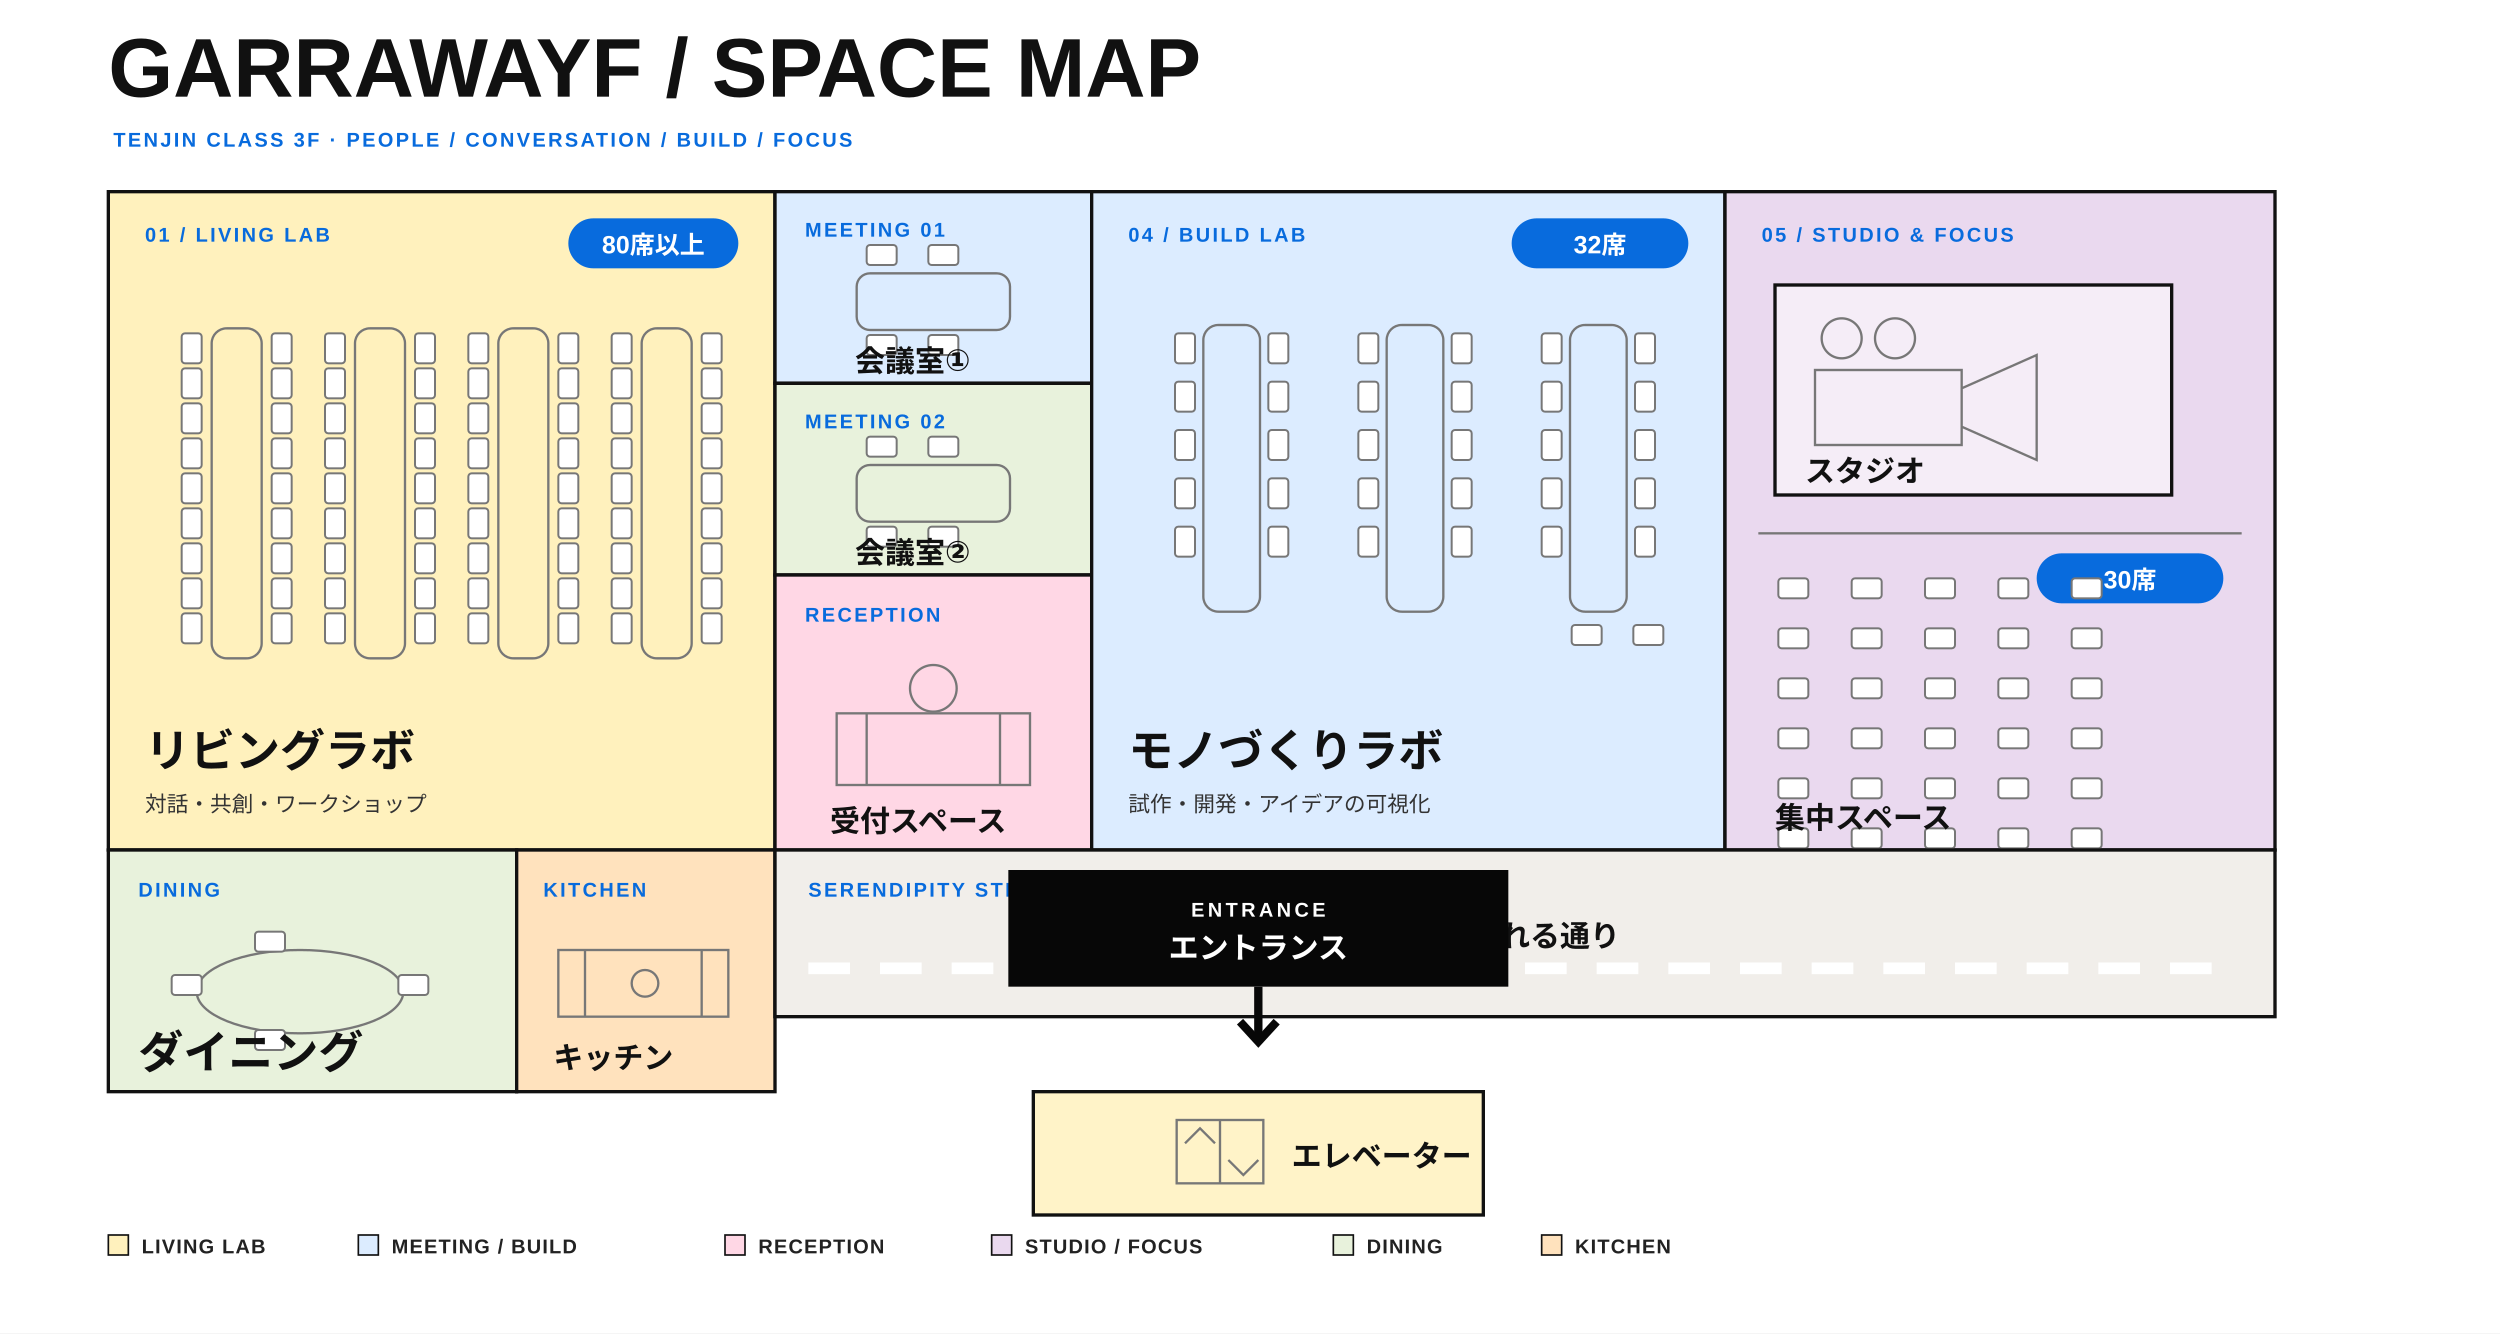
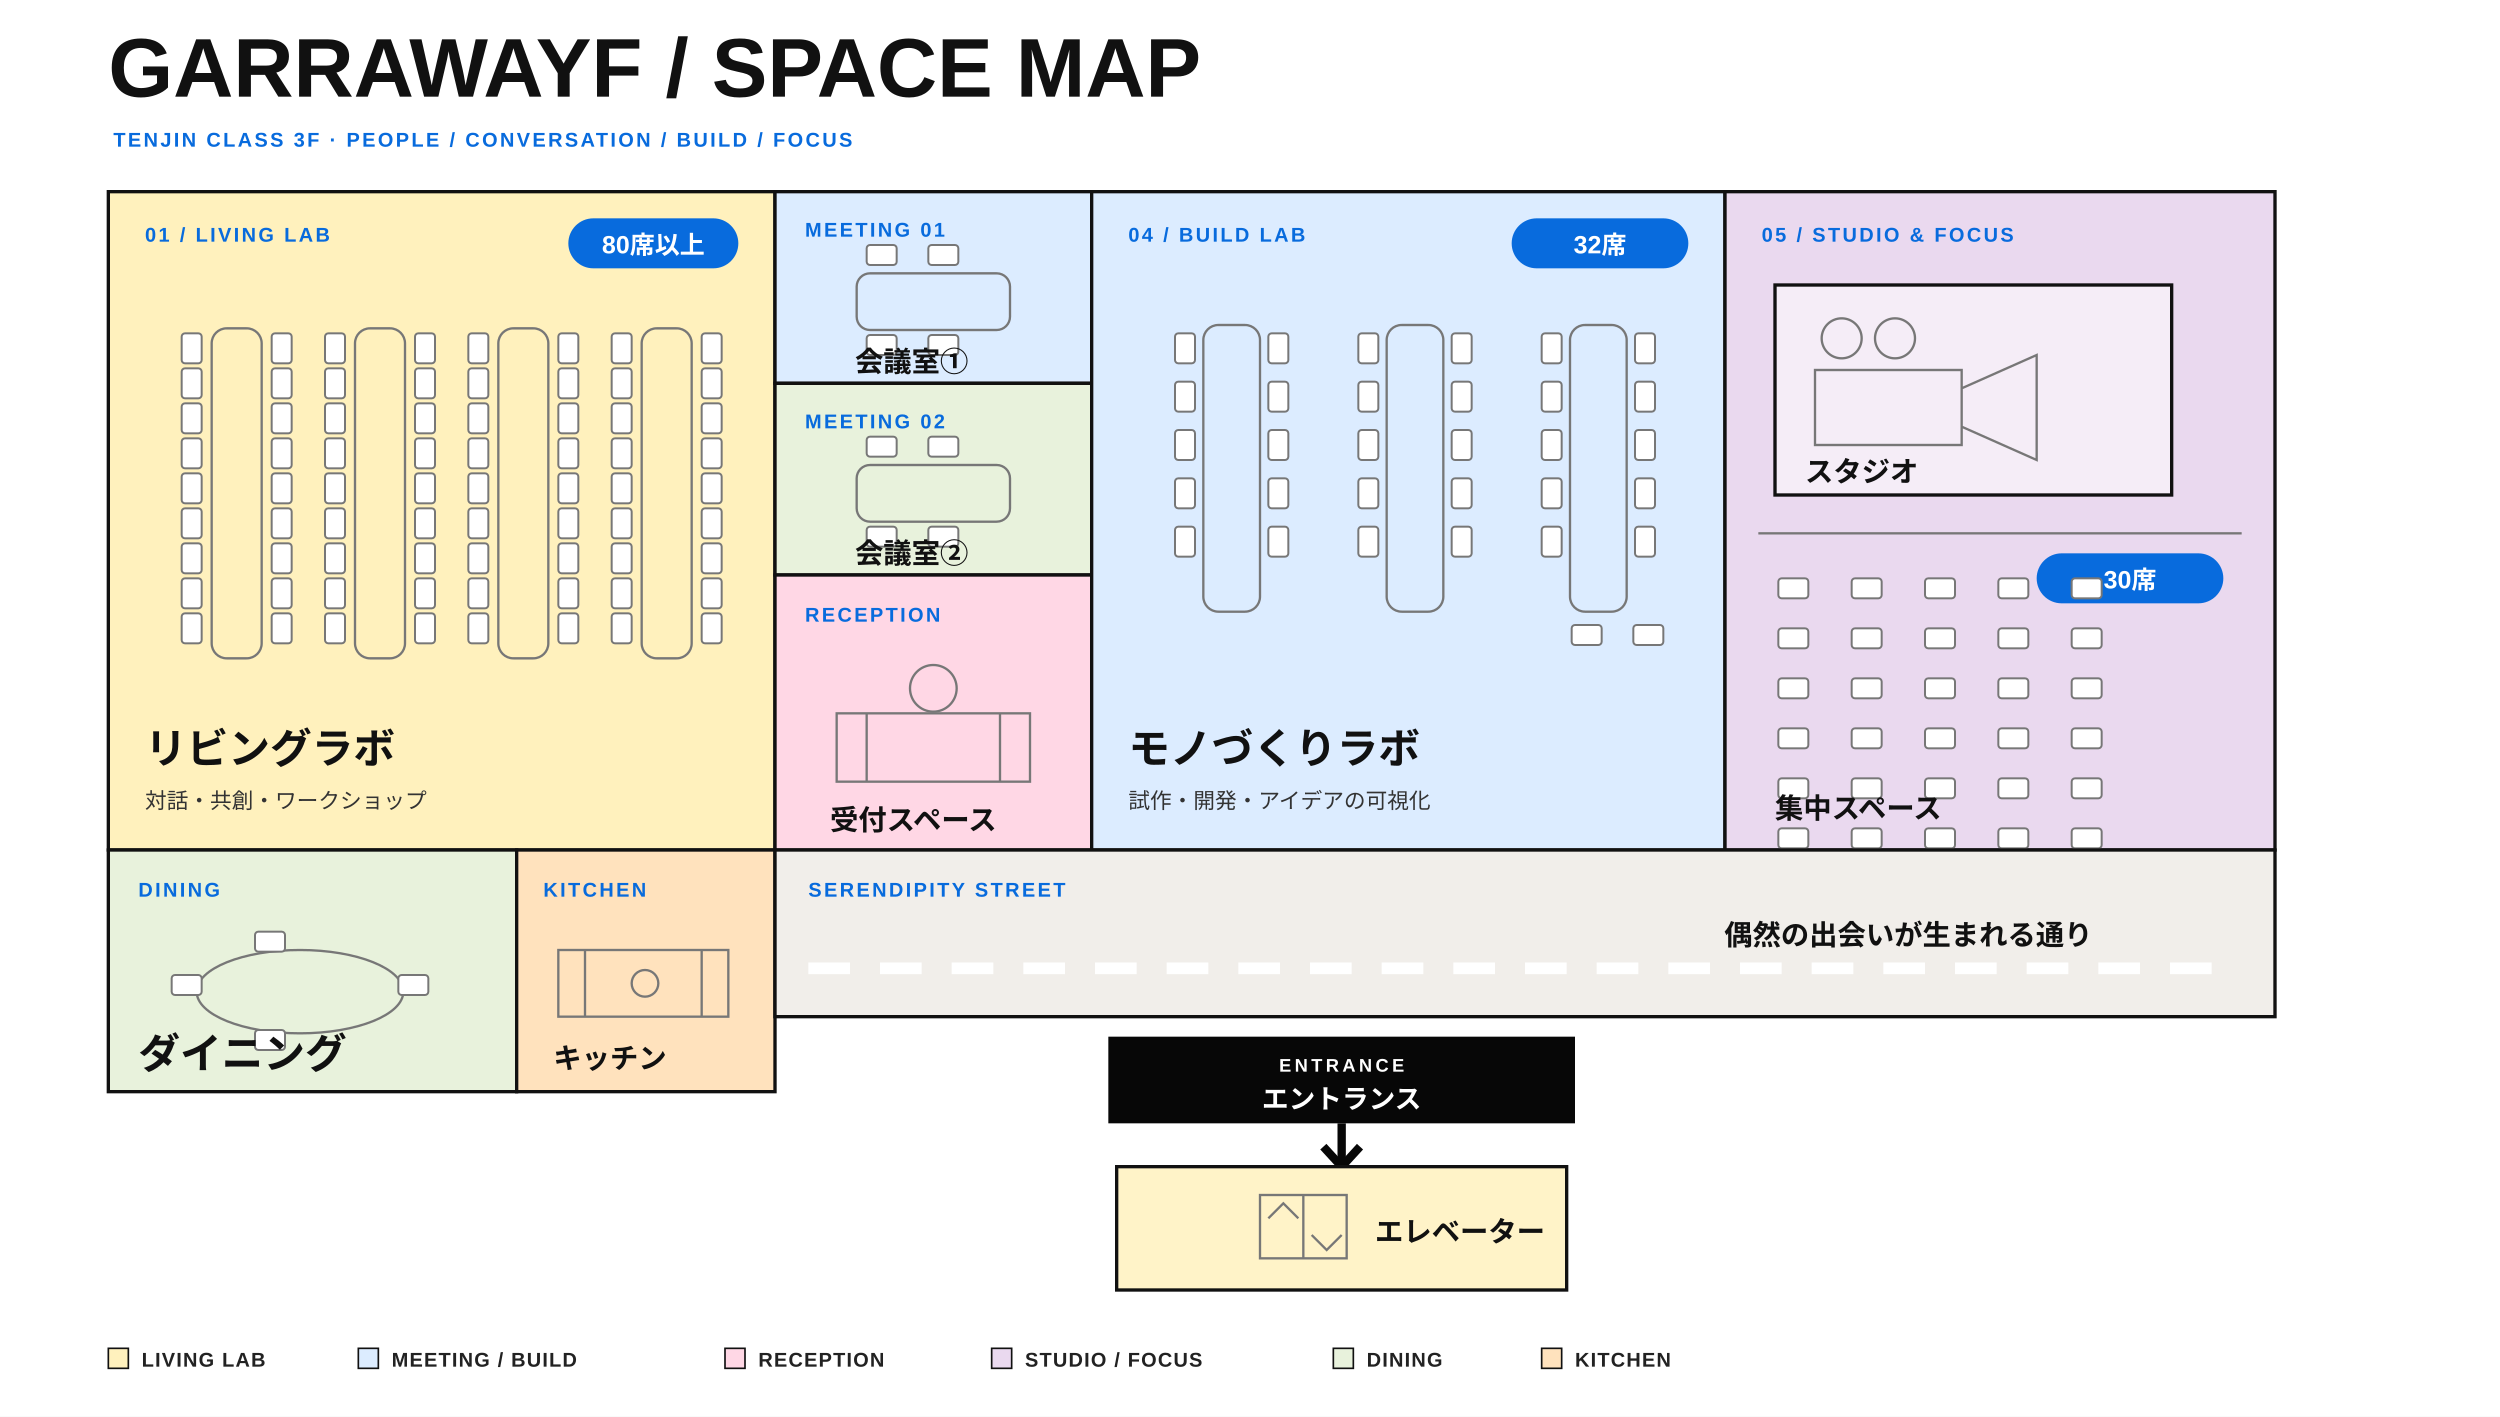
- <svg xmlns="http://www.w3.org/2000/svg" viewBox="0 0 1500 800" role="img" aria-labelledby="title desc">
+ <svg xmlns="http://www.w3.org/2000/svg" viewBox="0 0 1500 850" role="img" aria-labelledby="title desc">
  <defs>
    <style>
    .wall{stroke:#111;stroke-width:2;vector-effect:non-scaling-stroke}
    .hair{stroke:#777;stroke-width:1.4;fill:none;vector-effect:non-scaling-stroke}
-     .meta{font:700 12px Arial,'Noto Sans JP',sans-serif;letter-spacing:1.4px;fill:#086bdd}
-     .name{font:900 27px 'Noto Sans JP',Arial,sans-serif;fill:#111}
-     .smallname{font:800 18px 'Noto Sans JP',Arial,sans-serif;fill:#111}
-     .sub{font:500 13px 'Noto Sans JP',Arial,sans-serif;fill:#333}
-     .count{font:900 15px Arial,'Noto Sans JP',sans-serif;fill:#fff}
-     .legend{font:700 12px Arial,'Noto Sans JP',sans-serif;letter-spacing:.7px;fill:#222}
+     .meta{font:700 12px Arial,'Noto Sans CJK JP','Noto Sans JP',sans-serif;letter-spacing:1.4px;fill:#086bdd}
+     .name{font:900 25px 'Noto Sans CJK JP','Noto Sans JP',Arial,sans-serif;fill:#111}
+     .smallname{font:800 17px 'Noto Sans CJK JP','Noto Sans JP',Arial,sans-serif;fill:#111}
+     .sub{font:500 13px 'Noto Sans CJK JP','Noto Sans JP',Arial,sans-serif;fill:#333}
+     .count{font:900 15px Arial,'Noto Sans CJK JP','Noto Sans JP',sans-serif;fill:#fff}
+     .legend{font:700 12px Arial,'Noto Sans CJK JP','Noto Sans JP',sans-serif;letter-spacing:.7px;fill:#222}
    .chair{fill:#fff;stroke:#777;stroke-width:1.2}
  </style>
    <g id="chairH">
      <rect class="chair" x="0" y="0" width="18" height="12" rx="2" />
    </g>
    <g id="chairV">
      <rect class="chair" x="0" y="0" width="12" height="18" rx="2" />
    </g>
    <g id="longTable">
      <rect class="hair" x="18" y="0" width="30" height="198" rx="9" />
      <use href="#chairV" x="0" y="3" />
      <use href="#chairV" x="0" y="24" />
      <use href="#chairV" x="0" y="45" />
      <use href="#chairV" x="0" y="66" />
      <use href="#chairV" x="0" y="87" />
      <use href="#chairV" x="0" y="108" />
      <use href="#chairV" x="0" y="129" />
      <use href="#chairV" x="0" y="150" />
      <use href="#chairV" x="0" y="171" />
      <use href="#chairV" x="54" y="3" />
      <use href="#chairV" x="54" y="24" />
      <use href="#chairV" x="54" y="45" />
      <use href="#chairV" x="54" y="66" />
      <use href="#chairV" x="54" y="87" />
      <use href="#chairV" x="54" y="108" />
      <use href="#chairV" x="54" y="129" />
      <use href="#chairV" x="54" y="150" />
      <use href="#chairV" x="54" y="171" />
    </g>
    <g id="labTable">
      <rect class="hair" x="17" y="0" width="34" height="172" rx="9" />
      <use href="#chairV" x="0" y="5" />
      <use href="#chairV" x="0" y="34" />
      <use href="#chairV" x="0" y="63" />
      <use href="#chairV" x="0" y="92" />
      <use href="#chairV" x="0" y="121" />
      <use href="#chairV" x="56" y="5" />
      <use href="#chairV" x="56" y="34" />
      <use href="#chairV" x="56" y="63" />
      <use href="#chairV" x="56" y="92" />
      <use href="#chairV" x="56" y="121" />
    </g>
  </defs>
-   <rect width="1500" height="800" fill="#fff" />
+   <rect width="1500" height="850" fill="#fff" />
  <text x="65" y="58" font-family="Arial Black,Arial,sans-serif" font-size="50" font-weight="900" fill="#111">GARRAWAYF / SPACE MAP</text>
  <text x="68" y="88" class="meta">TENJIN CLASS 3F · PEOPLE / CONVERSATION / BUILD / FOCUS</text>
  <g transform="translate(65 115)">
    <rect class="wall" x="0" y="0" width="400" height="395" fill="#fff1bd" />
    <text class="meta" x="22" y="30">01 / LIVING LAB</text>
    <rect x="276" y="16" width="102" height="30" rx="15" fill="#086bdd" />
    <text class="count" x="327" y="37" text-anchor="middle">80席以上</text>
    <g transform="translate(44 82)">
      <use href="#longTable" x="0" />
      <use href="#longTable" x="86" />
      <use href="#longTable" x="172" />
      <use href="#longTable" x="258" />
    </g>
-     <text class="name" x="22" y="345">リビングラボ</text>
-     <text class="sub" x="22" y="372">対話・共創・ワークショップ</text>
+     <text class="name" x="22" y="343">リビングラボ</text>
+     <text class="sub" x="22" y="370">対話・共創・ワークショップ</text>
    <rect class="wall" x="400" y="0" width="190" height="115" fill="#dcecff" />
    <text class="meta" x="418" y="27">MEETING 01</text>
    <rect class="hair" x="449" y="49" width="92" height="34" rx="8" />
    <use href="#chairH" x="455" y="32" />
    <use href="#chairH" x="492" y="32" />
    <use href="#chairH" x="455" y="86" />
    <use href="#chairH" x="492" y="86" />
    <text class="smallname" x="448" y="108">会議室①</text>
    <rect class="wall" x="400" y="115" width="190" height="115" fill="#e8f2dc" />
    <text class="meta" x="418" y="142">MEETING 02</text>
    <rect class="hair" x="449" y="164" width="92" height="34" rx="8" />
    <use href="#chairH" x="455" y="147" />
    <use href="#chairH" x="492" y="147" />
    <use href="#chairH" x="455" y="201" />
    <use href="#chairH" x="492" y="201" />
    <text class="smallname" x="448" y="223">会議室②</text>
    <rect class="wall" x="400" y="230" width="190" height="165" fill="#ffd7e5" />
    <text class="meta" x="418" y="258">RECEPTION</text>
    <circle class="hair" cx="495" cy="298" r="14" />
-     <path class="hair" d="M437 356h116v-43H437z" />
-     <path class="hair" d="M455 313v43M535 313v43" />
-     <text class="smallname" x="433" y="384">受付スペース</text>
+     <path class="hair" d="M437 354h116v-41H437z" />
+     <path class="hair" d="M455 313v41M535 313v41" />
+     <text class="smallname" x="433" y="383">受付スペース</text>
    <rect class="wall" x="590" y="0" width="380" height="395" fill="#dcecff" />
    <text class="meta" x="612" y="30">04 / BUILD LAB</text>
    <rect x="842" y="16" width="106" height="30" rx="15" fill="#086bdd" />
    <text class="count" x="895" y="37" text-anchor="middle">32席</text>
    <g transform="translate(640 80)">
      <use href="#labTable" x="0" />
      <use href="#labTable" x="110" />
      <use href="#labTable" x="220" />
      <use href="#chairH" x="238" y="180" />
      <use href="#chairH" x="275" y="180" />
    </g>
-     <text class="name" x="612" y="345">モノづくりラボ</text>
-     <text class="sub" x="612" y="372">試作・開発・アイデアの可視化</text>
+     <text class="name" x="612" y="343">モノづくりラボ</text>
+     <text class="sub" x="612" y="370">試作・開発・アイデアの可視化</text>
    <rect class="wall" x="970" y="0" width="330" height="395" fill="#ead9ef" />
    <text class="meta" x="992" y="30">05 / STUDIO &amp; FOCUS</text>
    <rect class="wall" x="1000" y="56" width="238" height="126" fill="#f5edf7" />
    <circle class="hair" cx="1040" cy="88" r="12" />
    <circle class="hair" cx="1072" cy="88" r="12" />
    <path class="hair" d="M1024 107h88v45h-88zM1112 118l45-20v63l-45-20z" />
    <text class="smallname" x="1018" y="174">スタジオ</text>
    <line class="hair" x1="990" y1="205" x2="1280" y2="205" />
    <rect x="1157" y="217" width="112" height="30" rx="15" fill="#086bdd" />
    <text class="count" x="1213" y="238" text-anchor="middle">30席</text>
    <g transform="translate(1002 232)">
      <use href="#chairH" x="0" y="0" />
      <use href="#chairH" x="44" y="0" />
      <use href="#chairH" x="88" y="0" />
      <use href="#chairH" x="132" y="0" />
      <use href="#chairH" x="176" y="0" />
      <use href="#chairH" x="0" y="30" />
      <use href="#chairH" x="44" y="30" />
      <use href="#chairH" x="88" y="30" />
      <use href="#chairH" x="132" y="30" />
      <use href="#chairH" x="176" y="30" />
      <use href="#chairH" x="0" y="60" />
      <use href="#chairH" x="44" y="60" />
      <use href="#chairH" x="88" y="60" />
      <use href="#chairH" x="132" y="60" />
      <use href="#chairH" x="176" y="60" />
      <use href="#chairH" x="0" y="90" />
      <use href="#chairH" x="44" y="90" />
      <use href="#chairH" x="88" y="90" />
      <use href="#chairH" x="132" y="90" />
      <use href="#chairH" x="176" y="90" />
      <use href="#chairH" x="0" y="120" />
      <use href="#chairH" x="44" y="120" />
      <use href="#chairH" x="88" y="120" />
      <use href="#chairH" x="132" y="120" />
      <use href="#chairH" x="176" y="120" />
      <use href="#chairH" x="0" y="150" />
      <use href="#chairH" x="44" y="150" />
      <use href="#chairH" x="88" y="150" />
      <use href="#chairH" x="132" y="150" />
      <use href="#chairH" x="176" y="150" />
    </g>
-     <text class="smallname" x="1000" y="382">集中スペース</text>
+     <text class="smallname" x="1000" y="376">集中スペース</text>
    <rect class="wall" x="0" y="395" width="245" height="145" fill="#e8f2dc" />
    <text class="meta" x="18" y="423">DINING</text>
    <ellipse class="hair" cx="115" cy="480" rx="62" ry="25" />
    <use href="#chairH" x="38" y="470" />
    <use href="#chairH" x="174" y="470" />
    <use href="#chairH" x="88" y="444" />
    <use href="#chairH" x="88" y="503" />
    <text class="name" x="18" y="526">ダイニング</text>
    <rect class="wall" x="245" y="395" width="155" height="145" fill="#ffe2bd" />
    <text class="meta" x="261" y="423">KITCHEN</text>
    <path class="hair" d="M270 455h102v40H270zM286 455v40M356 455v40" />
    <circle class="hair" cx="322" cy="475" r="8" />
    <text class="smallname" x="267" y="526">キッチン</text>
    <rect class="wall" x="400" y="395" width="900" height="100" fill="#f1eeea" />
    <text class="meta" x="420" y="423">SERENDIPITY STREET</text>
    <line x1="420" y1="466" x2="1280" y2="466" stroke="#fff" stroke-width="7" stroke-dasharray="25 18" />
-     <text class="smallname" x="790" y="453" text-anchor="middle">偶然の出会いが生まれる通り</text>
-     <g transform="translate(540 407)">
-       <rect x="0" y="0" width="300" height="70" fill="#070707" />
-       <text x="150" y="28" text-anchor="middle" fill="#fff" font-family="Arial,'Noto Sans JP',sans-serif" font-size="12" font-weight="700" letter-spacing="2">ENTRANCE</text>
-       <text x="150" y="53" text-anchor="middle" fill="#fff" font-family="'Noto Sans JP',Arial,sans-serif" font-size="18" font-weight="900">エントランス</text>
-       <path d="M150 70v32" stroke="#070707" stroke-width="5" />
-       <path d="M139 91l11 12 11-12" fill="none" stroke="#070707" stroke-width="5" />
+     <text class="smallname" x="1080" y="452" text-anchor="middle">偶然の出会いが生まれる通り</text>
+     <g transform="translate(600 507)">
+       <rect x="0" y="0" width="280" height="52" fill="#070707" />
+       <text x="140" y="21" text-anchor="middle" fill="#fff" font-family="Arial,'Noto Sans CJK JP','Noto Sans JP',sans-serif" font-size="11" font-weight="700" letter-spacing="2">ENTRANCE</text>
+       <text x="140" y="43" text-anchor="middle" fill="#fff" font-family="'Noto Sans CJK JP','Noto Sans JP',Arial,sans-serif" font-size="16" font-weight="900">エントランス</text>
+       <path d="M140 52v25" stroke="#070707" stroke-width="5" />
+       <path d="M129 66l11 12 11-12" fill="none" stroke="#070707" stroke-width="5" />
    </g>
-     <rect class="wall" x="555" y="540" width="270" height="74" fill="#fff3c8" />
-     <rect class="hair" x="641" y="557" width="52" height="38" />
-     <path class="hair" d="M667 557v38M646 571l9-9 9 9M690 581l-9 9-9-9" />
-     <text class="smallname" x="710" y="585">エレベーター</text>
+     <rect class="wall" x="605" y="585" width="270" height="74" fill="#fff3c8" />
+     <rect class="hair" x="691" y="602" width="52" height="38" />
+     <path class="hair" d="M717 602v38M696 616l9-9 9 9M740 626l-9 9-9-9" />
+     <text class="smallname" x="760" y="630">エレベーター</text>
  </g>
-   <g transform="translate(65 752)">
+   <g transform="translate(65 820)">
    <rect x="0" y="-11" width="12" height="12" fill="#fff1bd" stroke="#111" />
    <text x="20" y="0" class="legend">LIVING LAB</text>
    <rect x="150" y="-11" width="12" height="12" fill="#dcecff" stroke="#111" />
    <text x="170" y="0" class="legend">MEETING / BUILD</text>
    <rect x="370" y="-11" width="12" height="12" fill="#ffd7e5" stroke="#111" />
    <text x="390" y="0" class="legend">RECEPTION</text>
    <rect x="530" y="-11" width="12" height="12" fill="#ead9ef" stroke="#111" />
    <text x="550" y="0" class="legend">STUDIO / FOCUS</text>
    <rect x="735" y="-11" width="12" height="12" fill="#e8f2dc" stroke="#111" />
    <text x="755" y="0" class="legend">DINING</text>
    <rect x="860" y="-11" width="12" height="12" fill="#ffe2bd" stroke="#111" />
    <text x="880" y="0" class="legend">KITCHEN</text>
  </g>
</svg>
